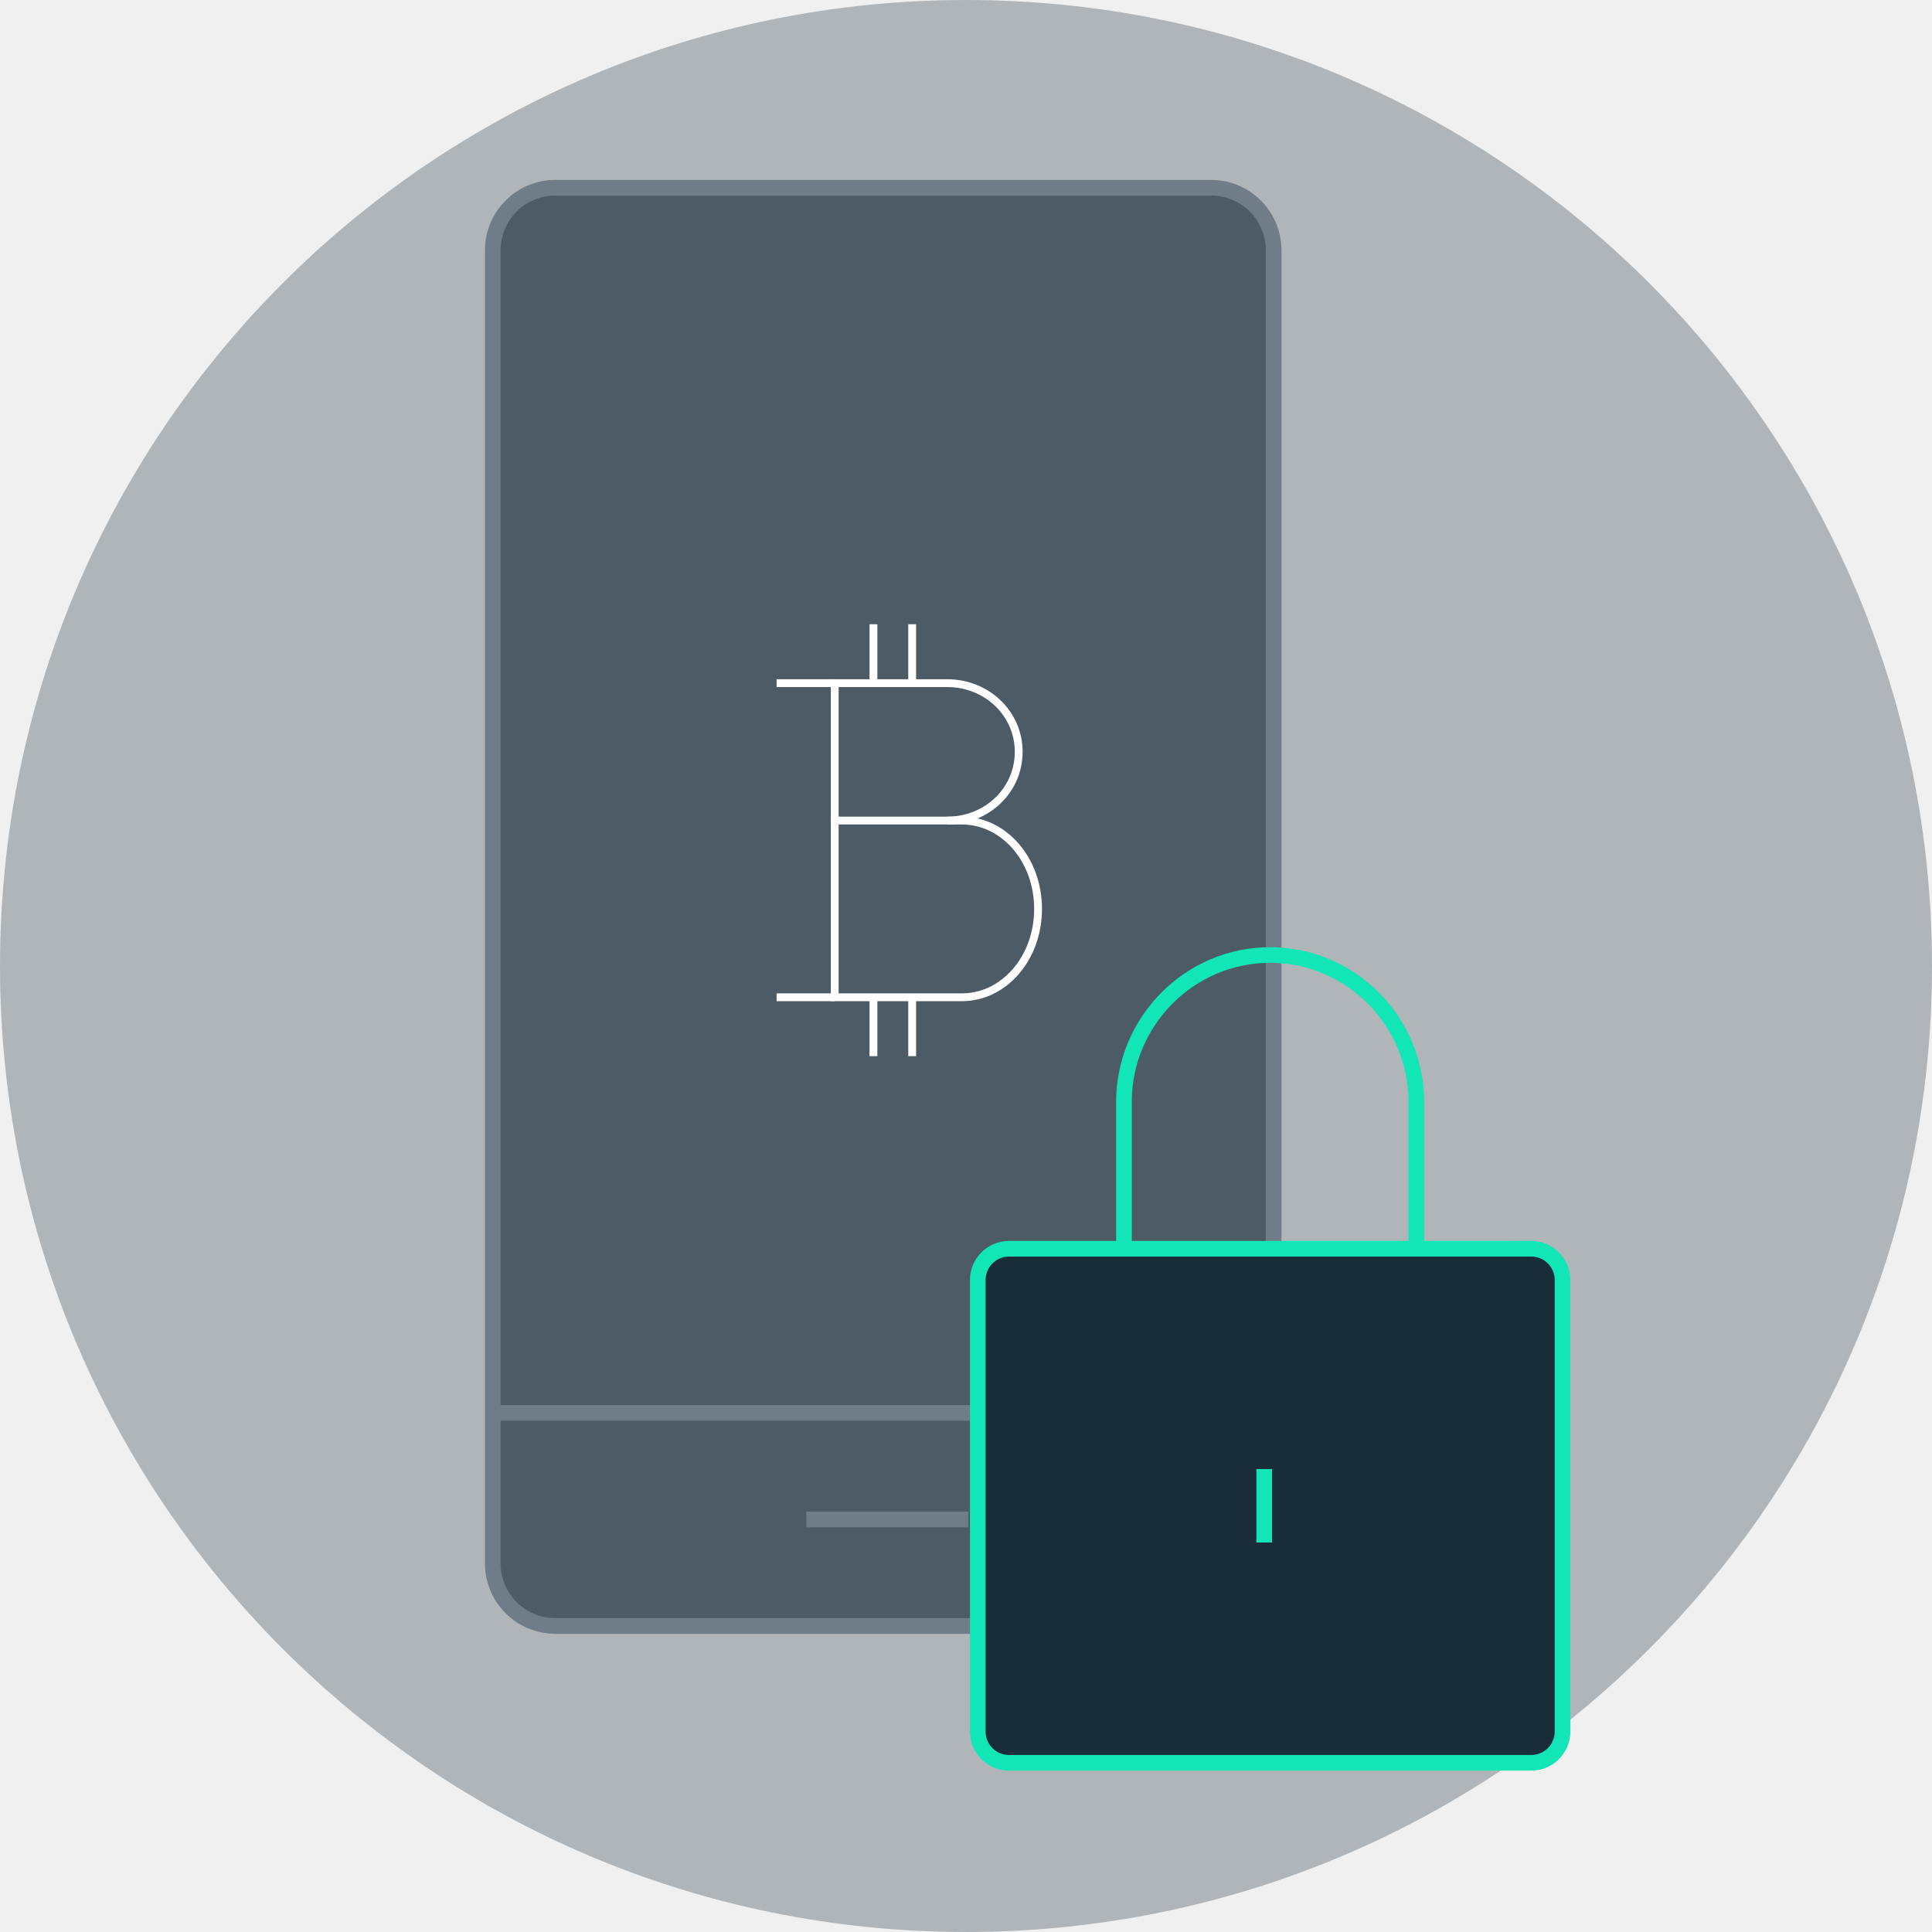
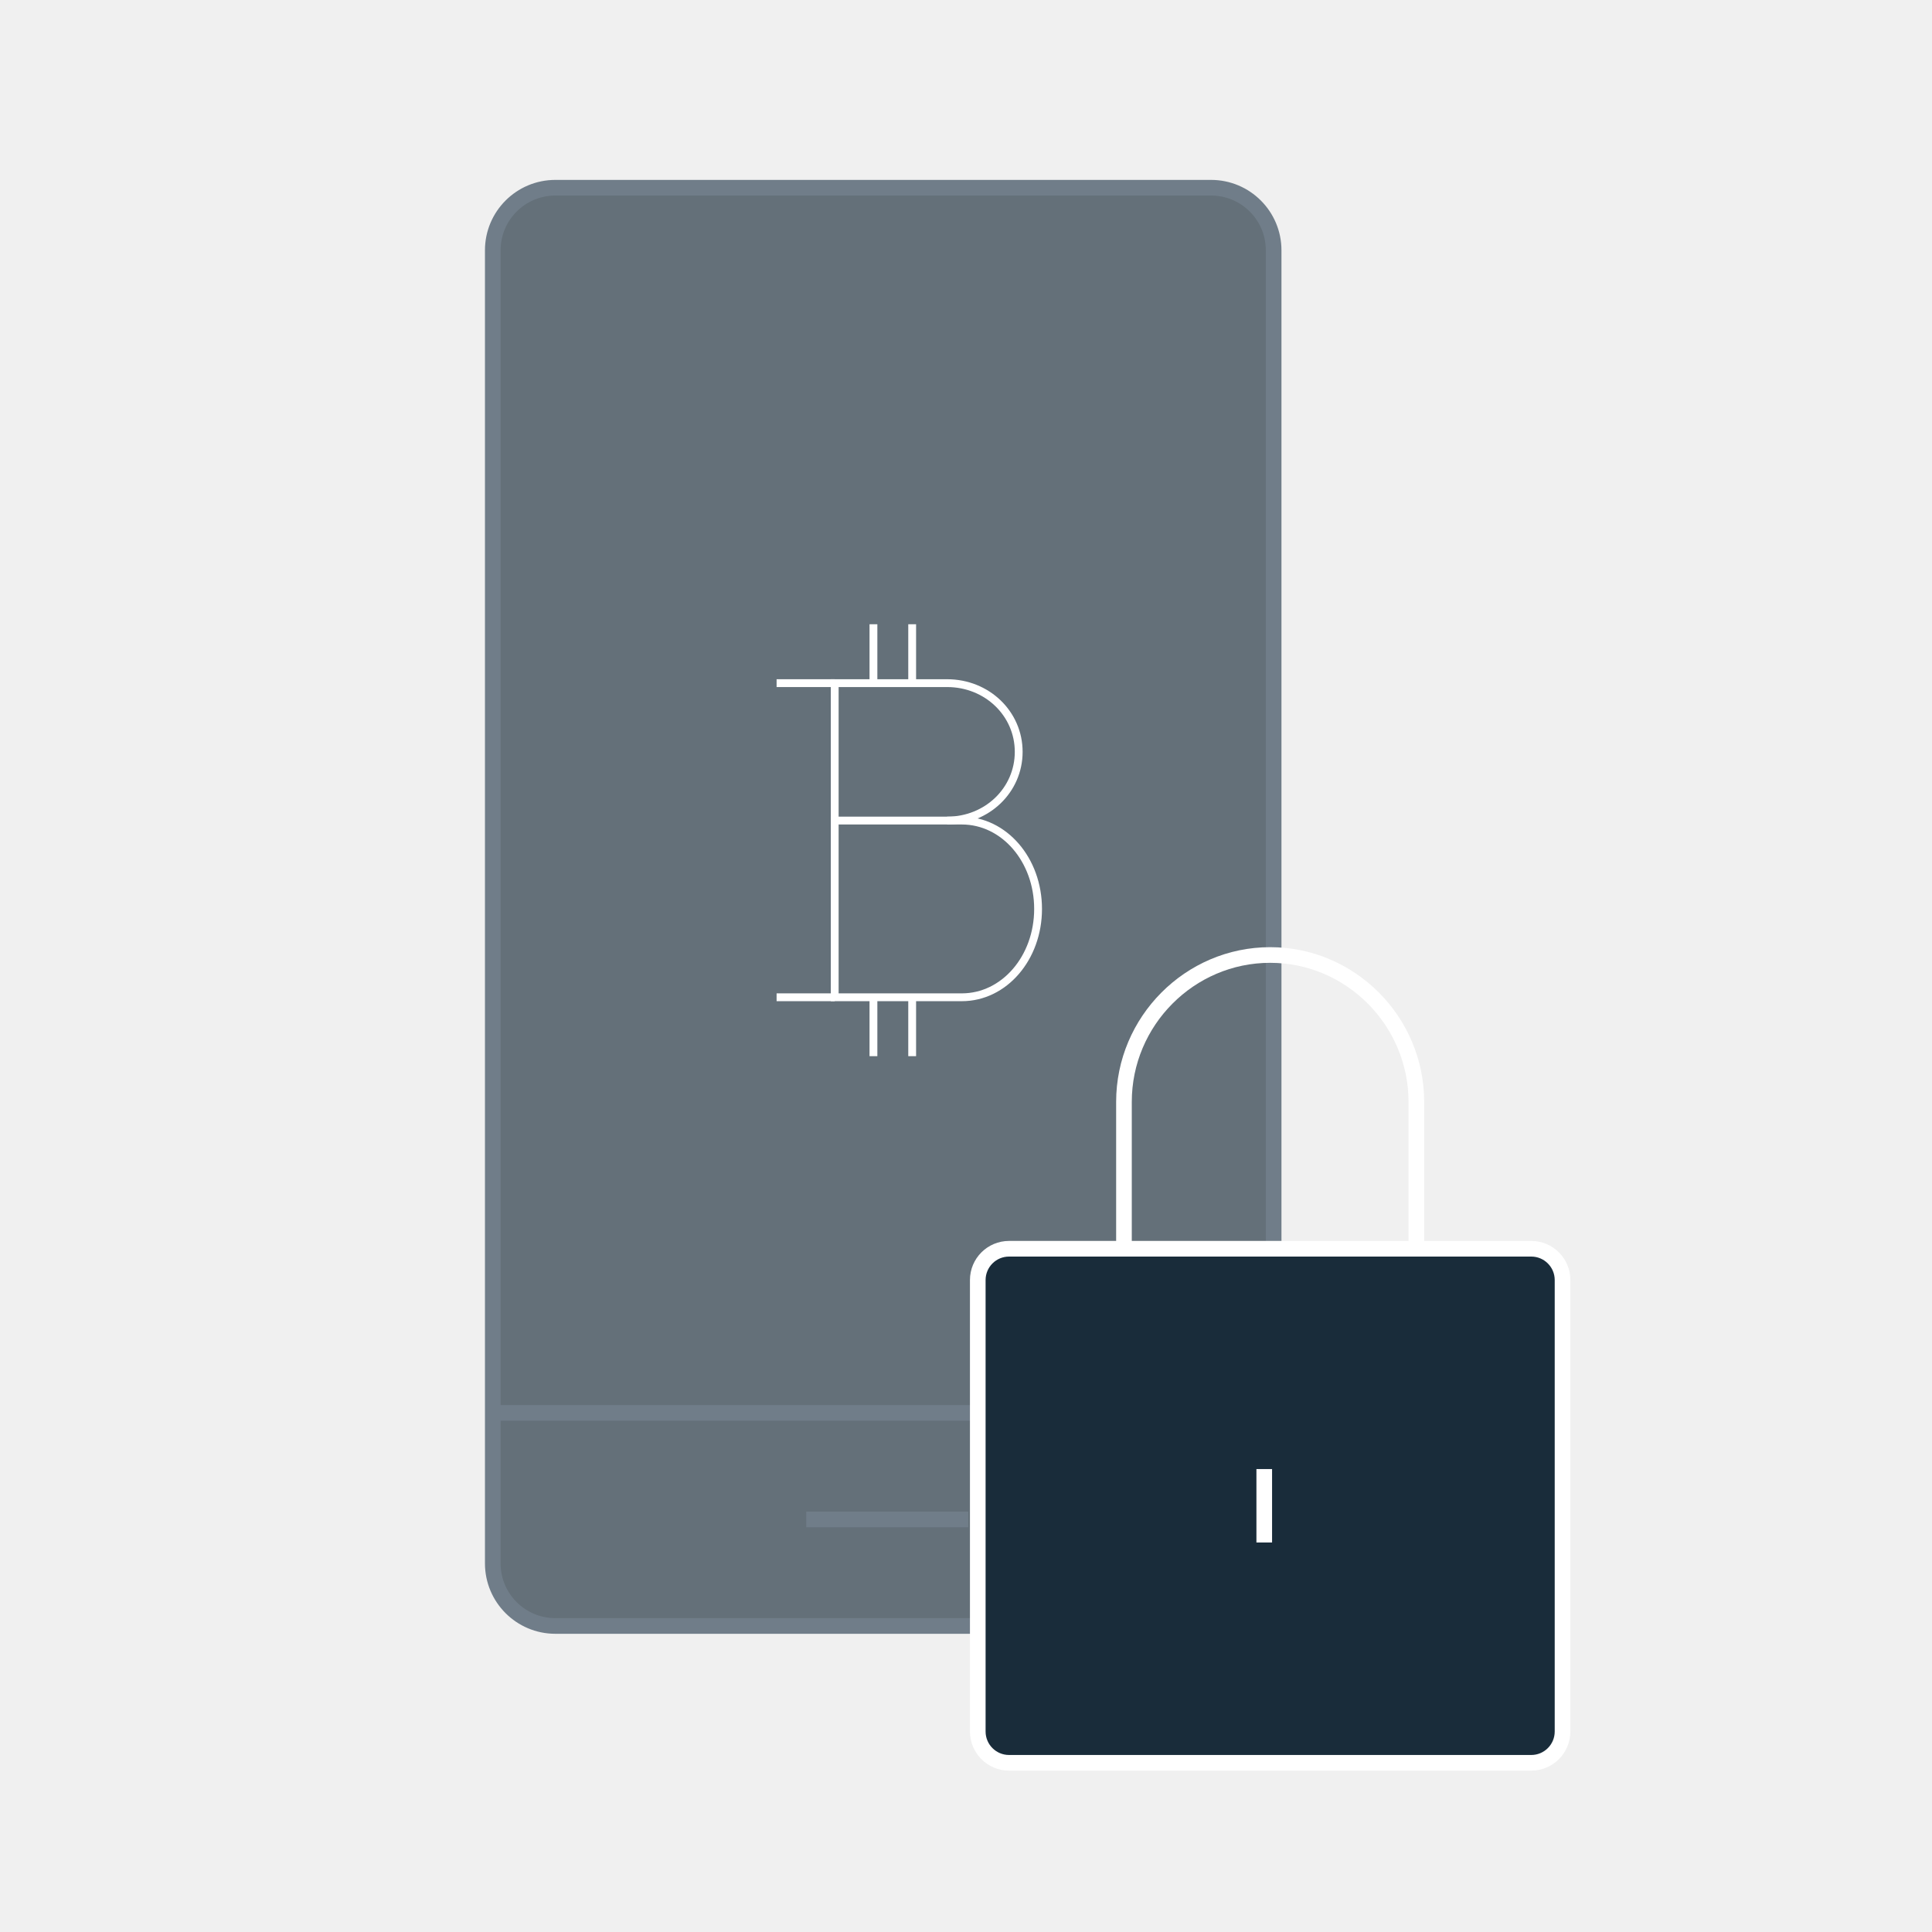
<svg xmlns="http://www.w3.org/2000/svg" width="247px" height="247px" viewBox="0 0 247 247" version="1.1">
  <defs>
    <linearGradient x1="50%" y1="0%" x2="50%" y2="89.467%" id="linearGradient-1">
      <stop stop-color="#192C3A" offset="0%" />
      <stop stop-color="#192C3A" offset="100%" />
    </linearGradient>
  </defs>
  <g id="Page-1" stroke="none" stroke-width="1" fill="none" fill-rule="evenodd">
    <g id="tour-control">
      <g id="Onboarding">
        <g id="0.2.3---Tour-3">
          <g id="bg-3">
-             <path d="M123.5,247 C191.707,247 247,191.707 247,123.5 C247,55.293 191.707,1.42108547e-14 123.5,1.42108547e-14 C55.293,1.42108547e-14 1.42108547e-14,55.293 1.42108547e-14,123.5 C1.42108547e-14,191.707 55.293,247 123.5,247 Z" id="Oval-2" fill="url(#linearGradient-1)" fill-rule="nonzero" opacity="0.3" />
+             <path d="M123.5,247 C191.707,247 247,191.707 247,123.5 C247,55.293 191.707,1.42108547e-14 123.5,1.42108547e-14 C55.293,1.42108547e-14 1.42108547e-14,55.293 1.42108547e-14,123.5 C1.42108547e-14,191.707 55.293,247 123.5,247 Z" id="Oval-2" fill="url(#linearGradient-1)" fill-rule="nonzero" opacity="0" />
            <rect id="Combined-Shape" stroke="#707D89" stroke-width="2" fill-opacity="0.65" fill="#192C3A" fill-rule="nonzero" x="63" y="24" width="99.831" height="183.875" rx="8" />
            <path d="M63.52,180.635 L162.311,180.635" id="Line" stroke="#707D89" stroke-width="2" stroke-linecap="square" />
            <path d="M104.076,194.255 L122.795,194.255" id="Line" stroke="#707D89" stroke-width="2" stroke-linecap="square" />
            <g id="Group-4" transform="translate(98, 79)" stroke="#FFFFFF">
              <g id="top-up">
                <g id="shopping-48px-outline_bitcoin" transform="translate(0.666667, 0.180606)">
                  <g id="Group" transform="translate(0.619048, 0.627502)">
                    <path d="M12.381,0 L12.381,7.53" id="Shape" />
                    <path d="M17.333,0 L17.333,7.53" id="Shape" />
                    <path d="M12.381,47.69 L12.381,55.22" id="Shape" />
                    <path d="M17.333,47.69 L17.333,55.22" id="Shape" />
                    <path d="M0,47.69 L7.429,47.69" id="Shape-Copy" />
                    <path d="M0,7.53 L7.429,7.53" id="Shape-Copy-2" />
                    <path d="M7.429,25.1 L7.429,7.53 L21.804,7.53 C26.901,7.53 30.952,11.421 30.952,16.315 C30.952,21.21 26.901,25.1 21.804,25.1" id="Shape" />
                    <path d="M7.429,47.69 L7.429,25.1 L23.679,25.1 C29.095,25.1 33.429,30.12 33.429,36.395 C33.429,42.67 29.095,47.69 23.679,47.69 L7.429,47.69 Z" id="Shape" />
                  </g>
                </g>
              </g>
            </g>
-             <g id="Group-3" transform="translate(125, 122)" stroke="#12E5B6" stroke-width="2">
+             <g id="Group-3" transform="translate(125, 122)" stroke="#ffffff" stroke-width="2">
              <rect id="Rectangle-path" fill="#192C3A" fill-rule="nonzero" x="0.005" y="37.648" width="74.76" height="65.721" rx="4" />
              <path d="M18.695,37.648 L18.695,18.871 C18.695,8.543 27.106,0.093 37.385,0.093 L37.385,0.093 C47.665,0.093 56.076,8.543 56.076,18.871 L56.076,37.648" id="Shape" />
              <path d="M36.63,65.815 L36.63,75.203" id="Shape" fill="#F9F9F9" fill-rule="nonzero" />
            </g>
          </g>
        </g>
      </g>
    </g>
  </g>
</svg>
